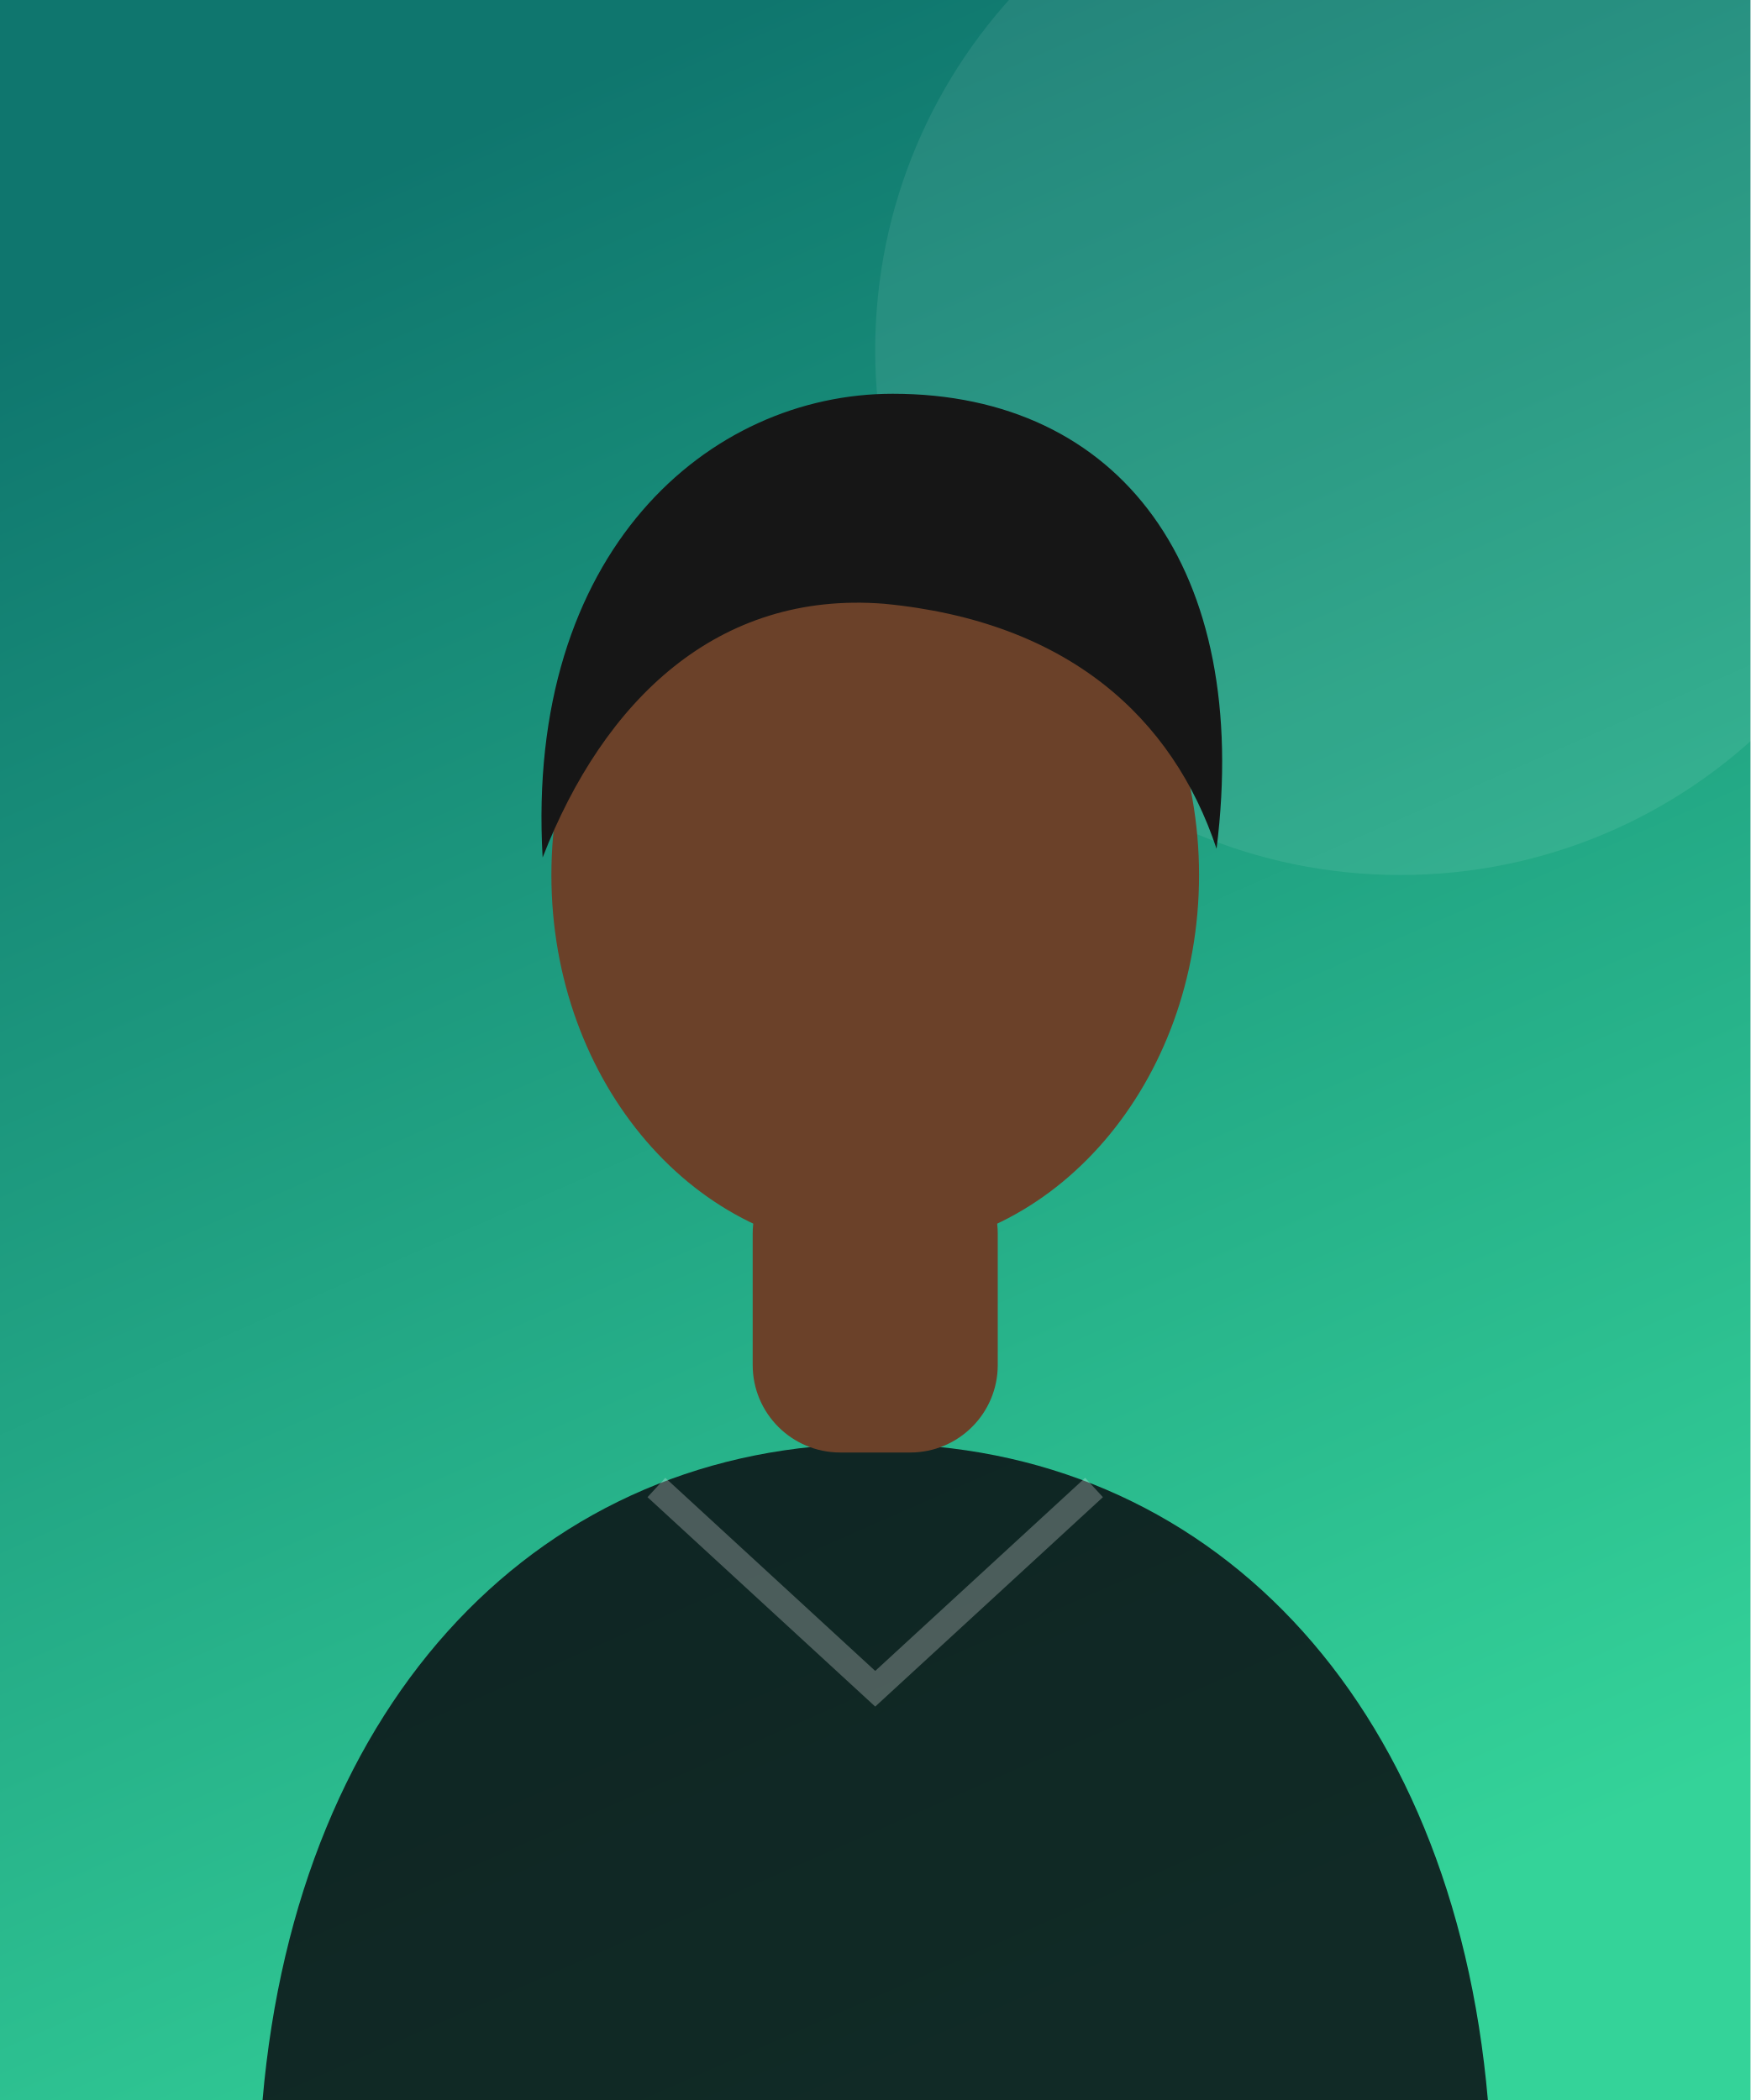
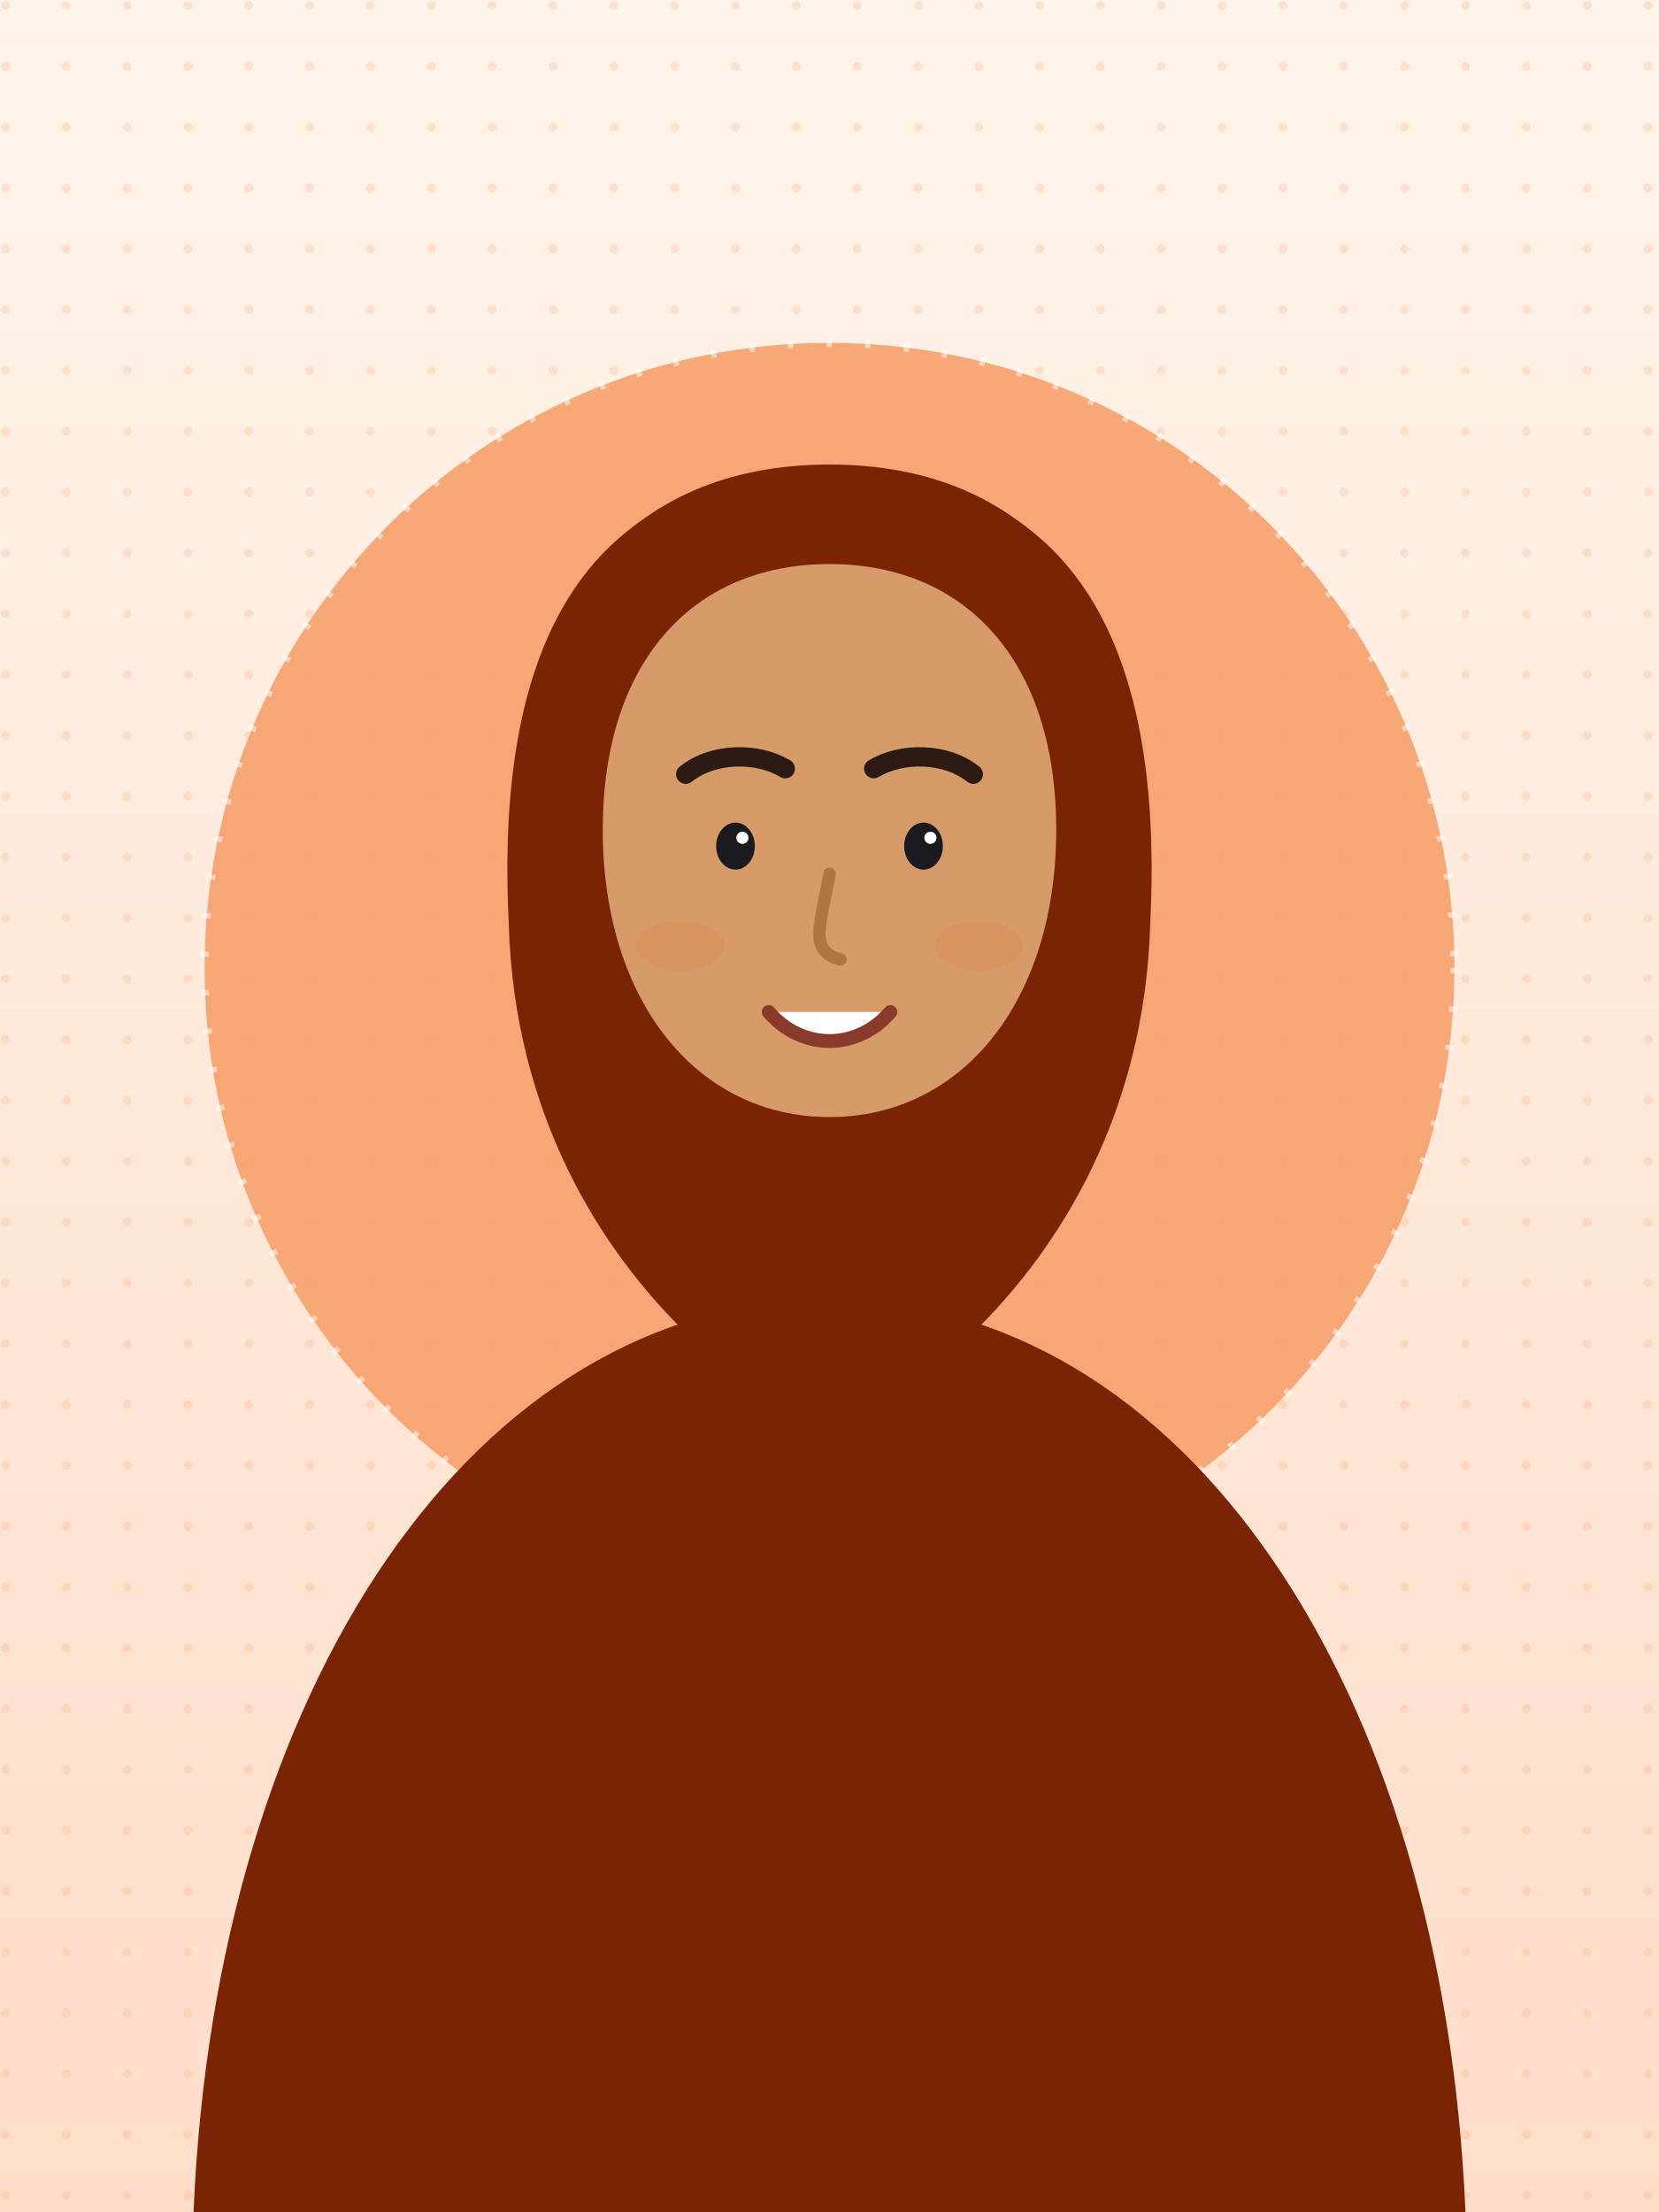
- <svg xmlns="http://www.w3.org/2000/svg" viewBox="0 0 400 480" width="400" height="480">
+ <svg xmlns="http://www.w3.org/2000/svg" viewBox="0 0 600 800" width="600" height="800">
  <defs>
-     <linearGradient id="g" gradientTransform="rotate(70 .5 .5)">
-       <stop offset="0" stop-color="#0F766E" />
-       <stop offset="1" stop-color="#34D399" />
+     <linearGradient id="bg3" x1="0" y1="0" x2="0" y2="1">
+       <stop offset="0" stop-color="#FFF4EA" />
+       <stop offset="1" stop-color="#FFDDC9" />
    </linearGradient>
+     <pattern id="dots3" width="22" height="22" patternUnits="userSpaceOnUse">
+       <circle cx="2" cy="2" r="1.6" fill="#F6A06A" opacity=".22" />
+     </pattern>
  </defs>
-   <rect width="400" height="480" fill="url(#g)" />
-   <circle cx="320" cy="80" r="120" fill="#fff" opacity=".08" />
-   <path d="M60 480c8-92 64-150 140-150s132 58 140 150z" fill="#0B0D12" opacity=".85" />
-   <path d="M150 340l50 46 50-46" fill="none" stroke="#fff" stroke-opacity=".25" stroke-width="6" />
-   <rect x="172" y="262" width="56" height="70" rx="20" fill="#6B4129" />
-   <ellipse cx="200" cy="200" rx="74" ry="86" fill="#6B4129" />
-   <path d="M124 196c-4-70 38-106 80-106 52 0 82 40 74 104-10-30-34-52-76-56-38-3-64 22-78 58z" fill="#161616" />
+   <rect width="600" height="800" fill="url(#bg3)" />
+   <rect width="600" height="800" fill="url(#dots3)" />
+   <circle cx="300" cy="350" r="226" fill="#F6A06A" opacity=".9" />
+   <circle cx="300" cy="350" r="226" fill="none" stroke="#fff" stroke-opacity=".5" stroke-width="3" stroke-dasharray="2 12" />
+   <path d="M70 800C78 610 172 470 300 470C428 470 522 610 530 800Z" fill="#7A2405" />
+   <path d="M300 170C198 170 180 254 184 334C186 404 218 452 246 480C190 520 160 560 150 620C230 660 370 660 450 620C440 560 410 520 354 480C382 452 414 404 416 334C420 254 402 170 300 170Z" fill="#7A2405" />
+   <ellipse cx="300" cy="302" rx="90" ry="106" fill="#D79B6A" />
+   <path fill-rule="evenodd" d="M300 168C226 168 186 220 186 300C186 384 232 432 300 432C368 432 414 384 414 300C414 220 374 168 300 168ZM300 204C250 204 218 240 218 300C218 362 252 404 300 404C348 404 382 362 382 300C382 240 350 204 300 204Z" fill="#7A2405" />
+   <path d="M248 280C258 272 274 272 284 278M316 278C326 272 342 272 352 280" fill="none" stroke="#2B1B14" stroke-width="7" stroke-linecap="round" />
+   <ellipse cx="266" cy="306" rx="7" ry="8.5" fill="#1B1A1F" />
+   <ellipse cx="334" cy="306" rx="7" ry="8.5" fill="#1B1A1F" />
+   <circle cx="268.5" cy="303" r="2.2" fill="#fff" />
+   <circle cx="336.5" cy="303" r="2.2" fill="#fff" />
+   <path d="M300 316C297 334 292 344 304 347" fill="none" stroke="#915524" stroke-width="4.5" stroke-linecap="round" opacity=".55" />
+   <ellipse cx="246" cy="342" rx="16" ry="9" fill="#E8590C" opacity=".12" />
+   <ellipse cx="354" cy="342" rx="16" ry="9" fill="#E8590C" opacity=".12" />
+   <path d="M278 366C290 380 310 380 322 366" fill="#fff" stroke="#8A3A2A" stroke-width="5" stroke-linecap="round" stroke-linejoin="round" />
</svg>
